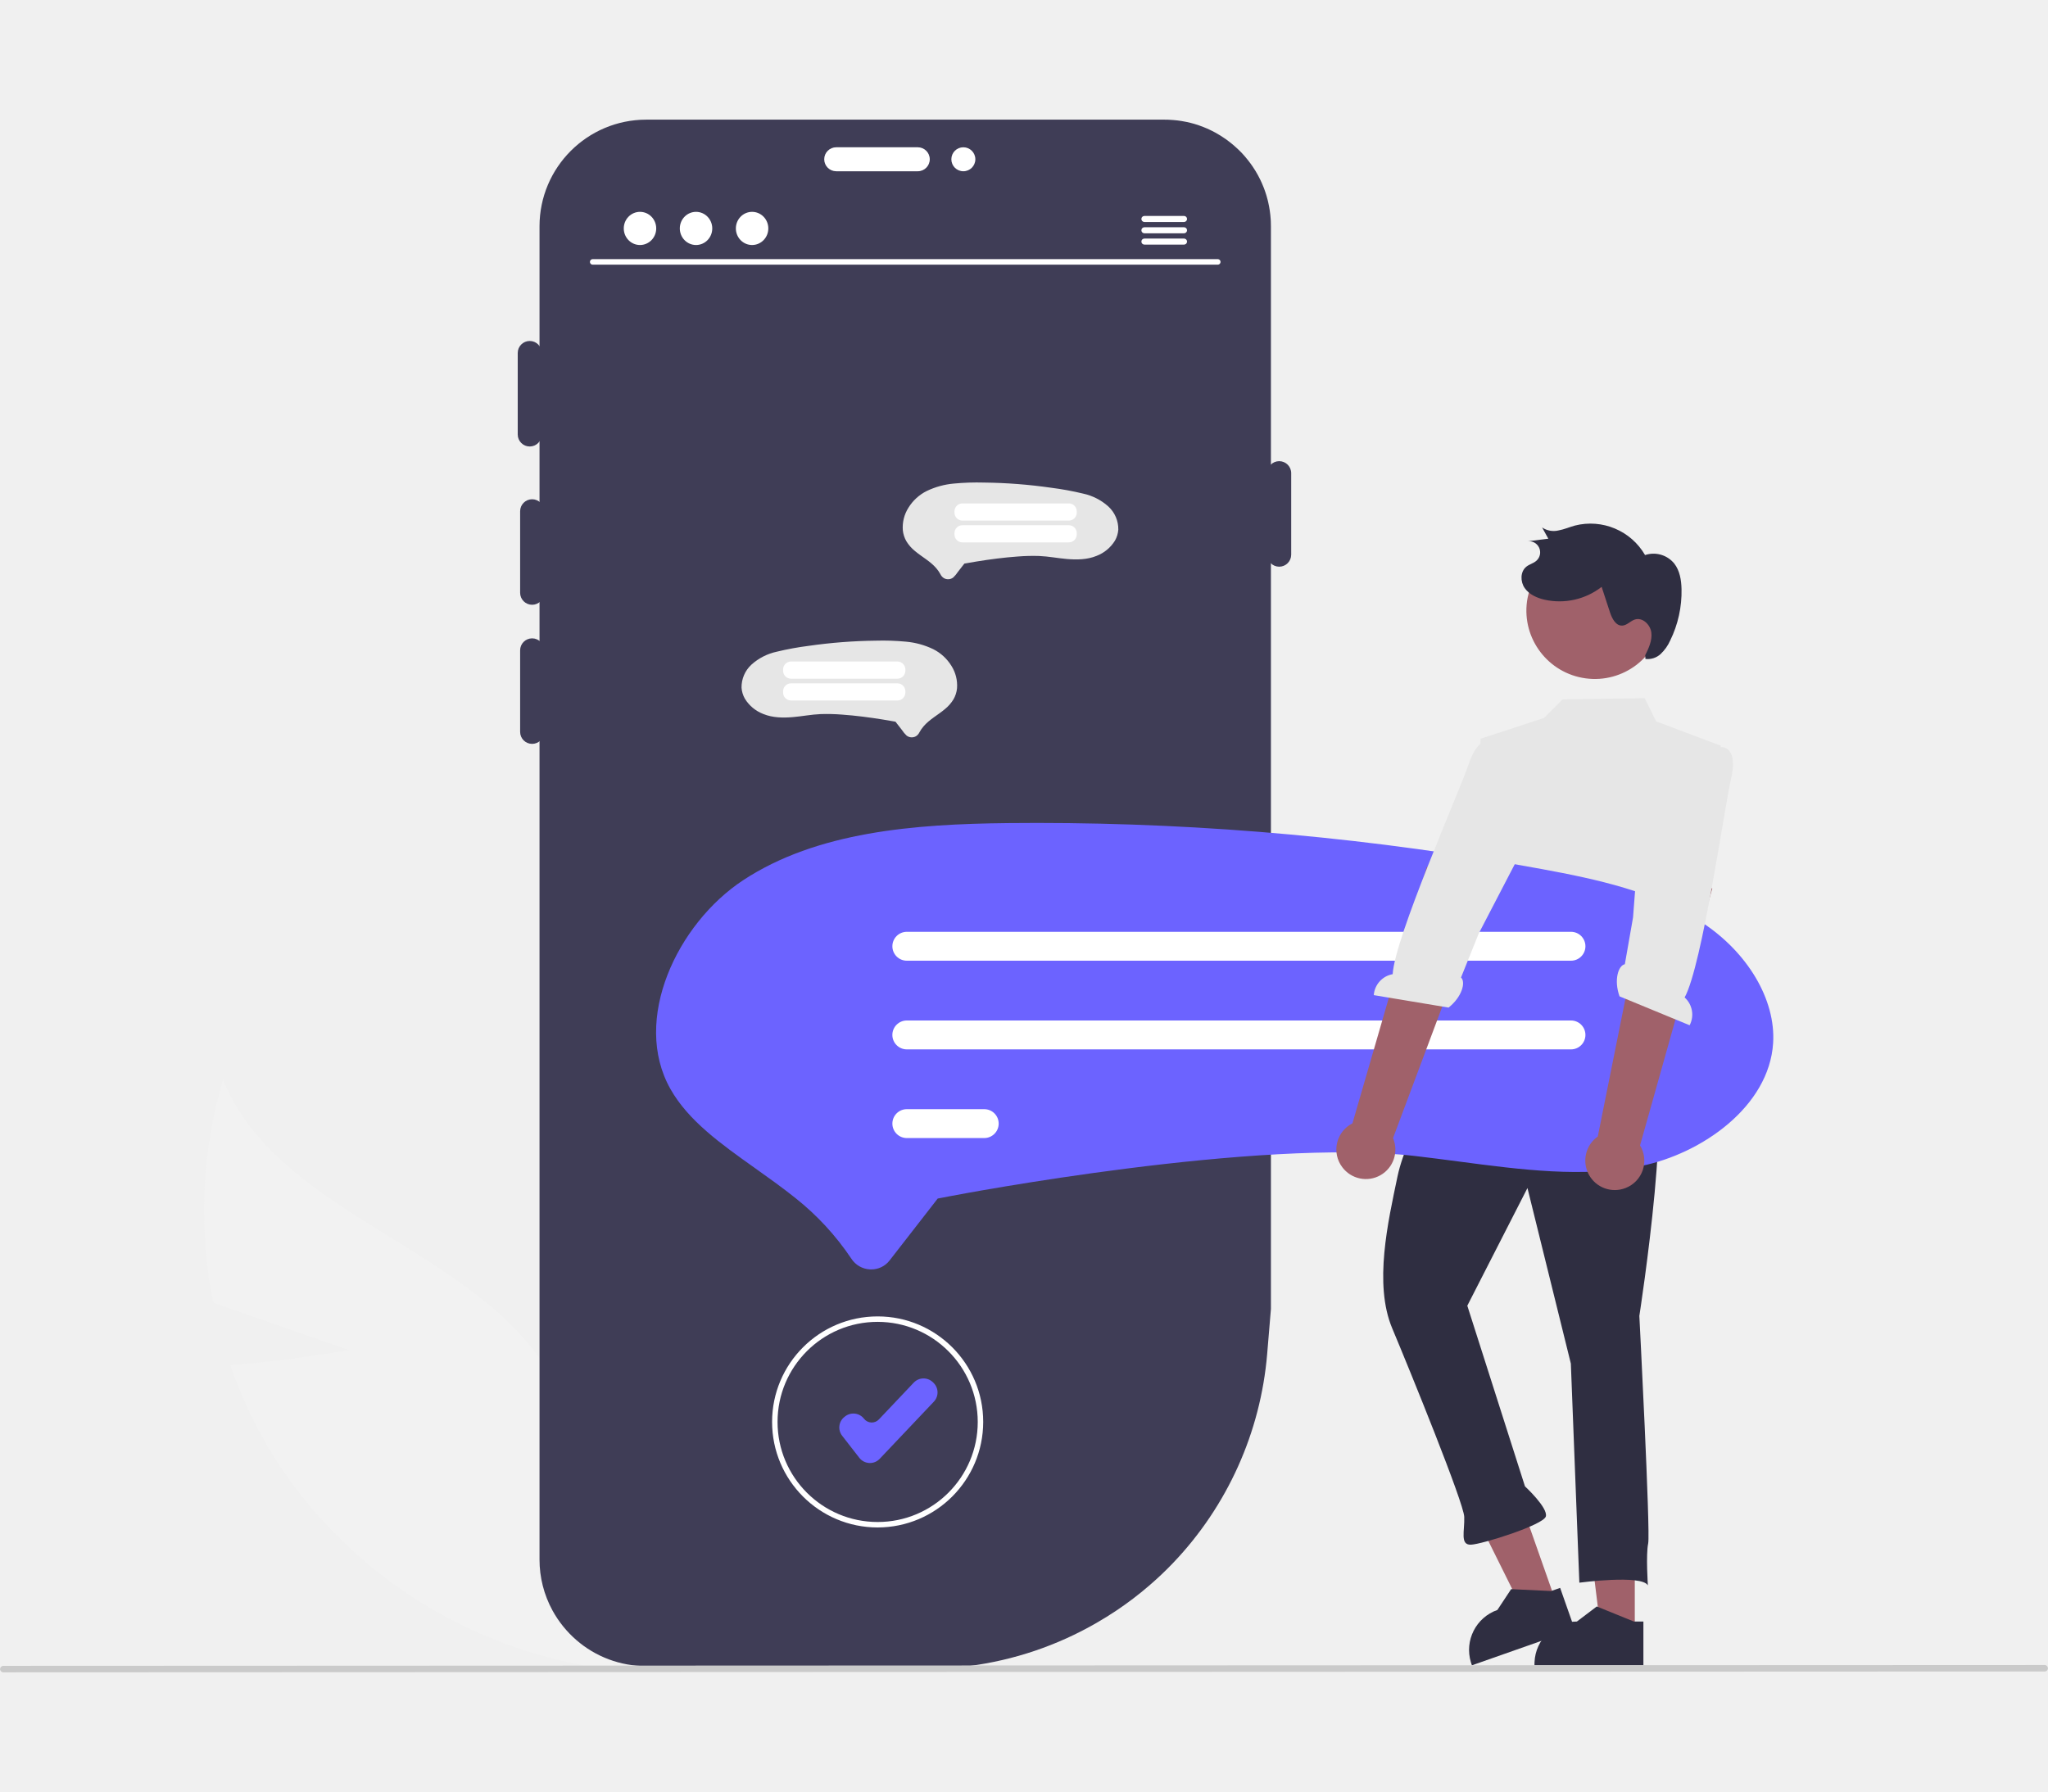
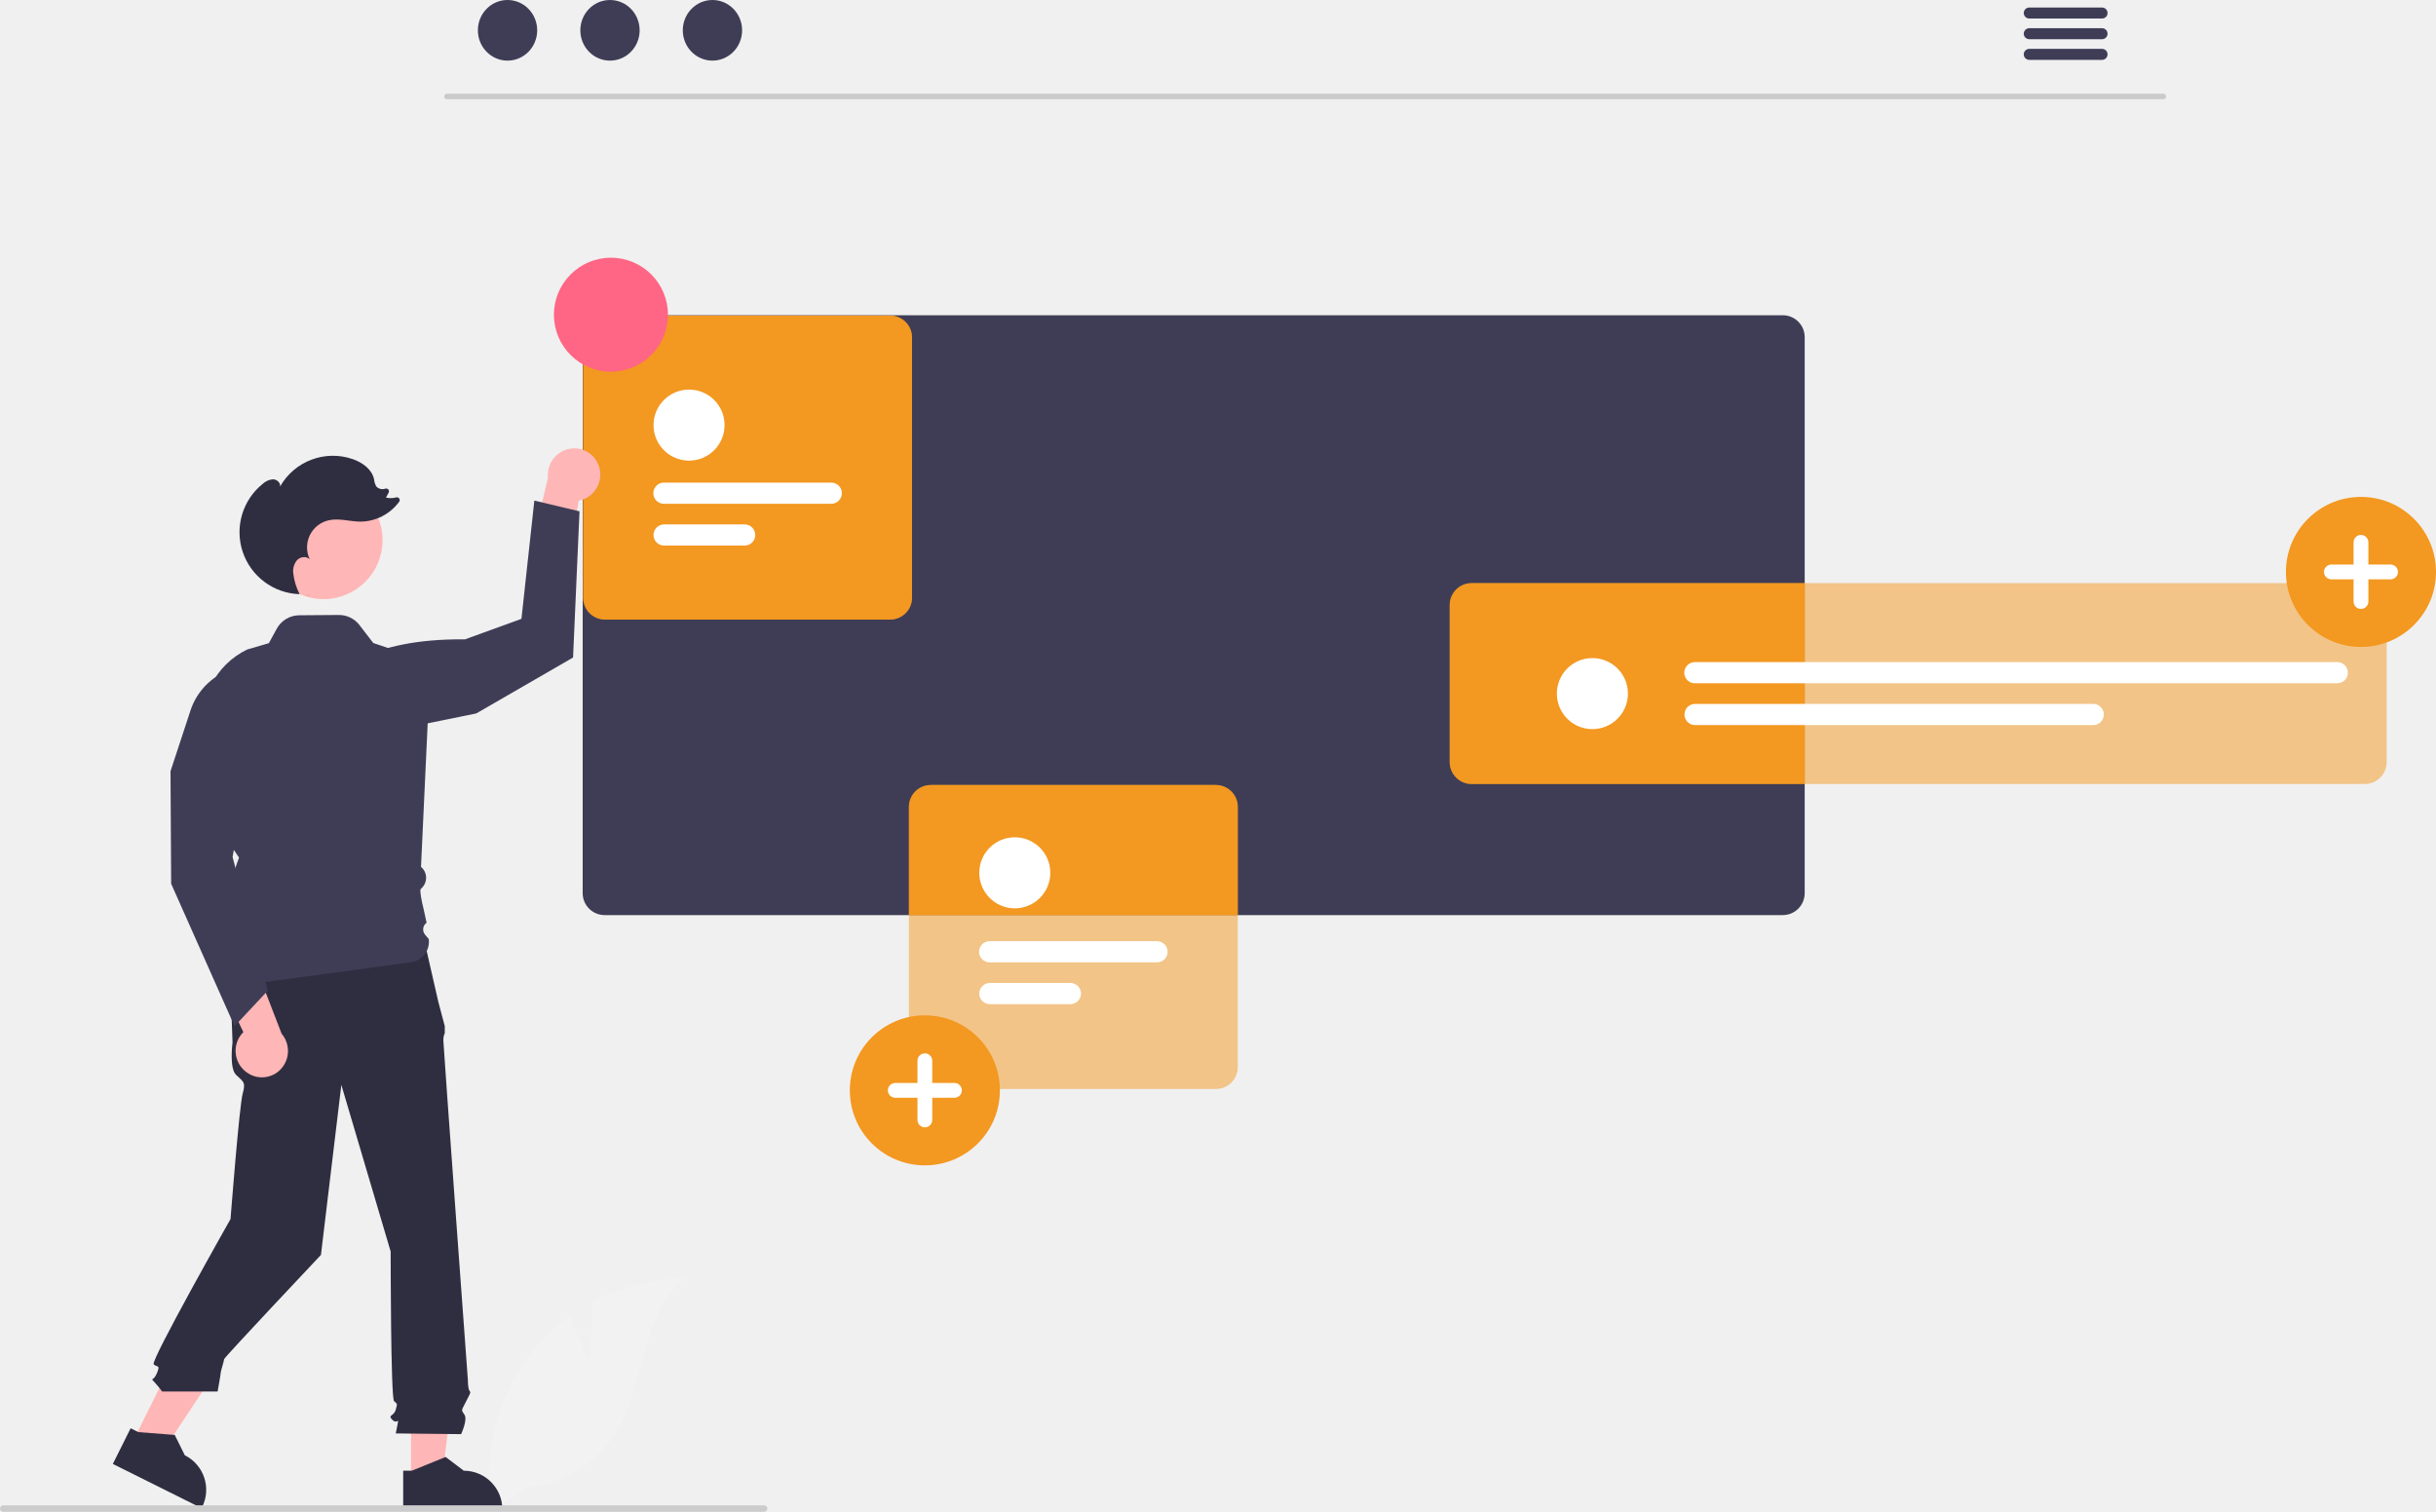
- <svg xmlns="http://www.w3.org/2000/svg" data-name="Layer 1" width="674.818" height="590.599" viewBox="0 0 751.131 569.602">
-   <path d="M352.382,616.542,302.64,599.163a170.006,170.006,0,0,1,3.577-81.72c18.87,45.43,77.726,58.131,110.404,94.902a102.259,102.259,0,0,1,23.696,85.409l9.524,36.136a171.354,171.354,0,0,1-122.604-74.521,165.52,165.52,0,0,1-18.323-37.262C330.386,620.585,352.382,616.542,352.382,616.542Z" transform="translate(-224.4343 -165.1988)" fill="#f2f2f2" />
-   <path d="M690.56,204.289v397.23l-1.38,16.54a126.311,126.311,0,0,1-34.47,76.58q-4.23,4.425-8.85,8.38a123.197,123.197,0,0,1-11.94,9.09c-2.38,1.6-4.82,3.11-7.3,4.54a125.993,125.993,0,0,1-46.87,15.85H461.39a38.928,38.928,0,0,1-25.62-9.59,39.509,39.509,0,0,1-8.7-10.8,38.896,38.896,0,0,1-4.76-18.69v-489.13a39.14,39.14,0,0,1,39.09-39.09H651.48c.45,0,.89.01,1.34.02.29.01.58.02.87.05.39.01.78.04,1.16.08.49.03.97.08,1.45.14.44.06.88.12,1.32.19.09.01.17.03.26.04.56.09,1.12.19,1.67.31.55.11,1.11.24,1.65.38.39.1.79.21,1.18.32.01,0,.03.01.04.01,1.15.34,2.29.73,3.41,1.18.35.13.7.28,1.04.43l.15.06c.28.12.55.24.82.37.81.37,1.61.78,2.4,1.21a40.162,40.162,0,0,1,3.77,2.36c.39.27.77.56,1.14.85.31.23.62.47.92.73a.304.304,0,0,1,.07.05c.04.03.08.07.12.1.27.21.53.43.78.65.49.42.97.86,1.44,1.31.13.12.26.24.39.37.13.12.25.25.38.38.13.12.25.25.37.37a1.893,1.893,0,0,1,.2.2c.36.38.71.77,1.05,1.16.43.49.85.99,1.24,1.5.34.42.66.84.97,1.27.29.39.56.78.83,1.18a3.281,3.281,0,0,1,.2.31c.28.41.54.83.8,1.25.65,1.06,1.24,2.16,1.78,3.27.2.42.39.83.57,1.25.23.51.44,1.02.64,1.53.08.19.15.39.22.58.11.29.21.58.31.87.11.32.22.65.32.97l.24.78c.14.47.26.93.38,1.4.07.28.14.56.2.85a39.063,39.063,0,0,1,.91,6.21c.01.26.03.51.04.77C690.55,203.099,690.56,203.689,690.56,204.289Z" transform="translate(-224.4343 -165.1988)" fill="#3f3d56" />
-   <path d="M419.598,343.167a4.404,4.404,0,0,1-4.399-4.399V308.856a4.399,4.399,0,1,1,8.798,0v29.912A4.404,4.404,0,0,1,419.598,343.167Z" transform="translate(-224.4343 -165.1988)" fill="#3f3d56" />
-   <path d="M418.718,285.102a4.404,4.404,0,0,1-4.399-4.399V250.791a4.399,4.399,0,0,1,8.798,0v29.912A4.404,4.404,0,0,1,418.718,285.102Z" transform="translate(-224.4343 -165.1988)" fill="#3f3d56" />
-   <path d="M526.728,179.732a4.404,4.404,0,0,1,4.399-4.399h29.912a4.399,4.399,0,0,1,0,8.798H531.127A4.404,4.404,0,0,1,526.728,179.732Z" transform="translate(-224.4343 -165.1988)" fill="#fff" />
-   <path d="M419.598,394.194a4.404,4.404,0,0,1-4.399-4.399V359.883a4.399,4.399,0,1,1,8.798,0v29.912A4.404,4.404,0,0,1,419.598,394.194Z" transform="translate(-224.4343 -165.1988)" fill="#3f3d56" />
-   <path d="M693.598,329.194a4.404,4.404,0,0,1-4.399-4.399V294.883a4.399,4.399,0,1,1,8.798,0v29.912A4.404,4.404,0,0,1,693.598,329.194Z" transform="translate(-224.4343 -165.1988)" fill="#3f3d56" />
-   <circle cx="353.321" cy="14.533" r="4.399" fill="#fff" />
-   <path d="M671.103,218.401H441.78a1.016,1.016,0,0,1,0-2.031H671.103a1.016,1.016,0,0,1,0,2.031Z" transform="translate(-224.4343 -165.1988)" fill="#fff" />
-   <ellipse cx="234.726" cy="39.905" rx="5.95" ry="6.083" fill="#fff" />
-   <ellipse cx="255.282" cy="39.905" rx="5.95" ry="6.083" fill="#fff" />
-   <ellipse cx="275.838" cy="39.905" rx="5.95" ry="6.083" fill="#fff" />
-   <path d="M658.727,200.528H644.125a1.106,1.106,0,0,0,0,2.211H658.727a1.106,1.106,0,0,0,0-2.211Z" transform="translate(-224.4343 -165.1988)" fill="#fff" />
-   <path d="M658.727,204.678H644.125a1.106,1.106,0,0,0,0,2.211H658.727a1.106,1.106,0,0,0,0-2.211Z" transform="translate(-224.4343 -165.1988)" fill="#fff" />
-   <path d="M658.727,208.823H644.125a1.106,1.106,0,0,0,0,2.211H658.727a1.106,1.106,0,0,0,0-2.211Z" transform="translate(-224.4343 -165.1988)" fill="#fff" />
-   <path d="M496.404,373.589a9.453,9.453,0,0,0,1.222,4.028,13.635,13.635,0,0,0,6.777,5.62c3.428,1.403,7.249,1.446,10.887,1.133,3.379-.29,6.723-.964,10.114-1.103a70.469,70.469,0,0,1,7.863.188c5.075.36,10.128,1.028,15.149,1.839q2.04.325,4.071.699a2.013,2.013,0,0,1,.378.07c.025.01.064.002.087.016.041.026-.165-.065-.04.038a3.752,3.752,0,0,1,.464.597l1.854,2.386a11.28,11.28,0,0,0,1.713,2.055,3.101,3.101,0,0,0,3.433.239,3.43,3.43,0,0,0,1.277-1.45,12.514,12.514,0,0,1,1.518-2.191c2.206-2.574,5.272-4.157,7.837-6.322a13.958,13.958,0,0,0,3.134-3.583,10.132,10.132,0,0,0,1.295-4.023,13.457,13.457,0,0,0-2.061-8.261,16.503,16.503,0,0,0-6.7-6.132,28.921,28.921,0,0,0-9.981-2.735A90.432,90.432,0,0,0,545.668,356.332q-6.183.069-12.344.544-6.169.477-12.289,1.357a107.233,107.233,0,0,0-11.711,2.146,20.214,20.214,0,0,0-9.29,4.747A11.254,11.254,0,0,0,496.404,373.589Z" transform="translate(-224.4343 -165.1988)" fill="#e6e6e6" />
-   <path d="M553.576,363.978H514.558a2.921,2.921,0,0,0-2.917,2.917v.47a2.921,2.921,0,0,0,2.917,2.917h39.018a2.921,2.921,0,0,0,2.917-2.917v-.47A2.921,2.921,0,0,0,553.576,363.978Z" transform="translate(-224.4343 -165.1988)" fill="#fff" />
-   <path d="M553.576,371.978H514.558a2.921,2.921,0,0,0-2.917,2.917v.47a2.921,2.921,0,0,0,2.917,2.917h39.018a2.921,2.921,0,0,0,2.917-2.917v-.47A2.921,2.921,0,0,0,553.576,371.978Z" transform="translate(-224.4343 -165.1988)" fill="#fff" />
-   <path d="M634.588,315.589a9.453,9.453,0,0,1-1.222,4.028,13.635,13.635,0,0,1-6.777,5.62c-3.428,1.403-7.249,1.446-10.887,1.133-3.379-.29-6.723-.964-10.114-1.103a70.469,70.469,0,0,0-7.863.188c-5.075.36-10.128,1.028-15.149,1.839q-2.04.325-4.071.699a2.013,2.013,0,0,0-.378.07c-.025.01-.064.002-.087.016-.041.026.165-.065.04.038a3.751,3.751,0,0,0-.464.597l-1.854,2.386a11.281,11.281,0,0,1-1.713,2.055,3.101,3.101,0,0,1-3.433.239,3.43,3.43,0,0,1-1.277-1.45,12.514,12.514,0,0,0-1.518-2.191c-2.206-2.574-5.272-4.157-7.837-6.322a13.958,13.958,0,0,1-3.134-3.583,10.132,10.132,0,0,1-1.295-4.023,13.457,13.457,0,0,1,2.061-8.261,16.503,16.503,0,0,1,6.7-6.132,28.921,28.921,0,0,1,9.981-2.735,90.432,90.432,0,0,1,11.026-.365q6.183.069,12.344.544,6.169.477,12.289,1.357a107.233,107.233,0,0,1,11.711,2.146,20.214,20.214,0,0,1,9.29,4.747A11.254,11.254,0,0,1,634.588,315.589Z" transform="translate(-224.4343 -165.1988)" fill="#e6e6e6" />
-   <path d="M574.5,308.894v.47a2.921,2.921,0,0,0,2.917,2.917h39.018a2.921,2.921,0,0,0,2.917-2.917v-.47a2.921,2.921,0,0,0-2.917-2.917H577.416A2.921,2.921,0,0,0,574.5,308.894Z" transform="translate(-224.4343 -165.1988)" fill="#fff" />
-   <path d="M574.5,316.895v.47a2.921,2.921,0,0,0,2.917,2.917h39.018a2.921,2.921,0,0,0,2.917-2.917v-.47a2.921,2.921,0,0,0-2.917-2.917H577.416A2.921,2.921,0,0,0,574.5,316.895Z" transform="translate(-224.4343 -165.1988)" fill="#fff" />
-   <polygon points="599.58 555.014 587.19 555.013 581.296 507.224 599.582 507.225 599.58 555.014" fill="#a0616a" />
-   <path d="M823.684,716.164l-13.22-5.37-.39-.16-7.3,5.53a15.542,15.542,0,0,0-15.53,14.87c-.02.22-.02.45-.02.68v.51h39.95v-16.06Z" transform="translate(-224.4343 -165.1988)" fill="#2f2e41" />
-   <polygon points="570.564 543.484 558.877 547.596 537.455 504.472 554.705 498.403 570.564 543.484" fill="#a0616a" />
-   <path d="M793.344,704.973l-14.253-.678-.421-.022-5.051,7.639a15.542,15.542,0,0,0-9.714,19.182c.054.214.13.431.207.648l.169.481,37.685-13.26-5.33-15.15Z" transform="translate(-224.4343 -165.1988)" fill="#2f2e41" />
-   <path d="M828.393,514.155c11.335-.44-2.706,89.89-2.706,89.89s4.107,79.305,3.237,83.467-.11,15.386-.11,15.386c-2.221-4.042-25.132-.991-25.132-.991l-3.117-80.376L784.651,557.131l-22.062,43.168,21.146,66.261s8.563,7.924,7.653,11.055-23.341,10.193-27.463,10.353-2.261-5.072-2.461-10.225-19.596-52.905-26.418-69.152-1.518-39.157,1.964-55.805,21.803-47.889,21.803-47.889C781.555,479.248,817.058,514.594,828.393,514.155Z" transform="translate(-224.4343 -165.1988)" fill="#2f2e41" />
-   <path d="M822.506,528.635c-28.11.001-43.601-5.626-51.827-10.65-10.059-6.144-11.78-12.622-11.848-12.896l-.02-.078.979-12.32.428-.959a19.505,19.505,0,0,0,.734-14.007l-.031-.095.008-.099,6.573-85.245,23.26-7.619,6.767-6.799,30.127-.437,4.198,8.51,23.751,8.941-11.668,69.457-5.594,9.642,2.251,10.503-.016.095-7.338,43.8-.404.018Q827.407,528.64,822.506,528.635Z" transform="translate(-224.4343 -165.1988)" fill="#e6e6e6" />
-   <path d="M834.224,348.758a25.105,25.105,0,0,1-49.751-6.771l.049-.356a25.105,25.105,0,0,1,49.694,7.126Z" transform="translate(-224.4343 -165.1988)" fill="#a0616a" />
-   <path d="M827.834,361.688c1.289-2.619,2.614-5.43,2.251-8.327s-3.203-5.665-5.992-4.804c-1.668.515-2.928,2.162-4.672,2.246-2.399.116-3.774-2.629-4.521-4.912l-3.041-9.297a25.154,25.154,0,0,1-20.891,4.721c-2.823-.646-5.676-1.904-7.332-4.28s-1.646-6.062.625-7.858c1.114-.881,2.596-1.216,3.661-2.156a4.102,4.102,0,0,0-3.276-7.139l7.657-.957-2.281-4.126a7.535,7.535,0,0,0,5.992,1.099c2.06-.371,4-1.219,6.015-1.785a23.152,23.152,0,0,1,25.754,10.815,9.802,9.802,0,0,1,10.687,3.086c2.05,2.602,2.607,6.073,2.687,9.384a40.715,40.715,0,0,1-4.15,18.86,15.451,15.451,0,0,1-3.487,4.946,6.978,6.978,0,0,1-5.601,1.832" transform="translate(-224.4343 -165.1988)" fill="#2f2e41" />
-   <path d="M543.977,586.992c-.118,0-.236-.002-.356-.007a8.649,8.649,0,0,1-6.955-3.955,97.704,97.704,0,0,0-20.568-22.28c-4.827-3.858-9.871-7.446-14.749-10.915-12.584-8.948-24.435-17.375-31.014-29.02-14.343-25.391,2.548-60.758,26.679-76.618,27.066-17.789,62.667-20.579,97.107-20.945q5.369-.057,10.744-.056h0a1024.404,1024.404,0,0,1,185.005,16.916c20.294,3.744,41.536,8.331,58.606,19.461,16.969,11.065,27.283,28.49,26.276,44.393-1.469,23.216-26.08,40.563-48.49,45.099C804.902,553.383,782.712,550.464,759.22,547.373c-5.186-.682-10.549-1.388-15.851-2.001C685.738,538.711,577.476,559.243,572.896,560.12l-4.544.87-17.631,22.689A8.461,8.461,0,0,1,543.977,586.992Z" transform="translate(-224.4343 -165.1988)" fill="#6c63ff" />
-   <path d="M800.611,473.736H557.027a5.3,5.3,0,0,1,0-10.6H800.611a5.3,5.3,0,0,1,0,10.6Z" transform="translate(-224.4343 -165.1988)" fill="#fff" />
-   <path d="M800.611,506.267H557.027a5.3,5.3,0,1,1-.011-10.6h243.595a5.3,5.3,0,0,1,0,10.6Z" transform="translate(-224.4343 -165.1988)" fill="#fff" />
-   <path d="M585.413,538.797H557.027a5.3,5.3,0,0,1,0-10.6h28.386a5.3,5.3,0,0,1,0,10.6Z" transform="translate(-224.4343 -165.1988)" fill="#fff" />
-   <path d="M820.656,557.117a10.755,10.755,0,0,0,5.286-15.621l26.513-94.298-23.262-2.431-18.747,93.456a10.813,10.813,0,0,0,10.209,18.893Z" transform="translate(-224.4343 -165.1988)" fill="#a0616a" />
-   <path d="M856.377,395.433s5.678.204,2.871,11.91c-2.247,9.371-10.498,68.159-16.95,79.88a8.449,8.449,0,0,1,1.831,10.195l-25.708-10.603c-2.135-5.928-.482-11.31,1.947-11.786l3.003-17.145,4.426-57.515,24.477-5.156Z" transform="translate(-224.4343 -165.1988)" fill="#e6e6e6" />
-   <path d="M716.708,549.461a10.755,10.755,0,0,1,3.756-16.058l27.262-94.084,21.04,10.215-33.413,89.27a10.813,10.813,0,0,1-18.644,10.657Z" transform="translate(-224.4343 -165.1988)" fill="#a0616a" />
-   <path d="M771.72,393.285s-4.93-2.824-8.726,8.599c-3.039,9.145-27.064,63.43-27.772,76.791a8.449,8.449,0,0,0-6.937,7.692l27.431,4.566c4.943-3.908,6.379-9.351,4.569-11.038l6.5-16.147,26.602-51.185-18.067-17.3Z" transform="translate(-224.4343 -165.1988)" fill="#e6e6e6" />
-   <path d="M974.375,734.494l-748.75.307a1.191,1.191,0,0,1,0-2.381l748.75-.307a1.191,1.191,0,0,1,0,2.381Z" transform="translate(-224.4343 -165.1988)" fill="#cacaca" />
-   <path d="M546.323,681.649a38.713,38.713,0,1,1,38.713-38.713A38.757,38.757,0,0,1,546.323,681.649Zm0-75.426a36.713,36.713,0,1,0,36.713,36.713A36.755,36.755,0,0,0,546.323,606.224Z" transform="translate(-224.4343 -165.1988)" fill="#fff" />
-   <path d="M543.499,658.009c-.08,0-.161-.003-.241-.007a4.932,4.932,0,0,1-3.656-1.899l-6.302-8.103a4.934,4.934,0,0,1,.865-6.925l.227-.176a4.933,4.933,0,0,1,6.926.865,3.599,3.599,0,0,0,5.45.265L559.564,628.52a4.941,4.941,0,0,1,6.976-.19l.21.2a4.933,4.933,0,0,1,.188,6.976l-19.858,20.961A4.929,4.929,0,0,1,543.499,658.009Z" transform="translate(-224.4343 -165.1988)" fill="#6c63ff" />
+ <svg xmlns="http://www.w3.org/2000/svg" data-name="Layer 1" width="897.318" height="556.975" viewBox="0 0 897.318 556.975">
+   <path d="M368.68,673.559l.998-22.434a72.456,72.456,0,0,1,33.796-8.555c-16.231,13.27-14.203,38.851-25.208,56.697a43.582,43.582,0,0,1-31.959,20.14l-13.583,8.316A73.03,73.03,0,0,1,348.116,668.544a70.542,70.542,0,0,1,12.964-12.046C364.334,665.076,368.68,673.559,368.68,673.559Z" transform="translate(-151.3408 -171.5124)" fill="#f2f2f2" />
+   <path d="M948.262,208.065H315.939a1.016,1.016,0,0,1,0-2.031H948.262a1.016,1.016,0,0,1,0,2.031Z" transform="translate(-151.3408 -171.5124)" fill="#cacaca" />
+   <ellipse cx="186.953" cy="11.169" rx="10.925" ry="11.169" fill="#3f3d56" />
+   <ellipse cx="224.695" cy="11.169" rx="10.925" ry="11.169" fill="#3f3d56" />
+   <ellipse cx="262.437" cy="11.169" rx="10.925" ry="11.169" fill="#3f3d56" />
+   <path d="M925.645,174.281h-26.81a2.03,2.03,0,0,0,0,4.06h26.81a2.03,2.03,0,0,0,0-4.06Z" transform="translate(-151.3408 -171.5124)" fill="#3f3d56" />
+   <path d="M925.645,181.901h-26.81a2.03,2.03,0,0,0,0,4.06h26.81a2.03,2.03,0,0,0,0-4.06Z" transform="translate(-151.3408 -171.5124)" fill="#3f3d56" />
+   <path d="M925.645,189.511h-26.81a2.03,2.03,0,0,0,0,4.06h26.81a2.03,2.03,0,0,0,0-4.06Z" transform="translate(-151.3408 -171.5124)" fill="#3f3d56" />
+   <path d="M808.054,287.654h-434.01a8.07,8.07,0,0,0-8.07,8.06v204.87a8.079,8.079,0,0,0,8.07,8.07h434.01a8.077,8.077,0,0,0,8.06-8.07v-204.87A8.068,8.068,0,0,0,808.054,287.654Z" transform="translate(-151.3408 -171.5124)" fill="#3f3d56" />
+   <path d="M693.414,386.354a8.068,8.068,0,0,0-8.06,8.06v57.87a8.077,8.077,0,0,0,8.06,8.07H816.114v-74Z" transform="translate(-151.3408 -171.5124)" fill="#f39820" />
+   <path d="M1022.429,460.35H693.418a8.076,8.076,0,0,1-8.066-8.066V394.416a8.075,8.075,0,0,1,8.066-8.066h329.01a8.075,8.075,0,0,1,8.066,8.066v57.868A8.076,8.076,0,0,1,1022.429,460.35Z" transform="translate(-151.3408 -171.5124)" fill="#f39820" opacity="0.5" />
+   <circle cx="586.571" cy="255.537" r="13.089" fill="#fff" />
+   <path d="M1012.235,423.246H775.72a3.898,3.898,0,1,1,0-7.795h236.514a3.898,3.898,0,1,1,0,7.795Z" transform="translate(-151.3408 -171.5124)" fill="#fff" />
+   <path d="M922.404,438.648H775.72a3.898,3.898,0,1,1,0-7.796H922.404a3.898,3.898,0,0,1,0,7.796Z" transform="translate(-151.3408 -171.5124)" fill="#fff" />
+   <polygon points="151.406 545.537 162.734 545.536 168.123 501.843 151.404 501.843 151.406 545.537" fill="#ffb6b6" />
+   <path d="M299.858,713.351l3.188-0,12.448-5.062,6.672,5.062h.001a14.218,14.218,0,0,1,14.217,14.217v.462l-36.526.001Z" transform="translate(-151.3408 -171.5124)" fill="#2f2e41" />
+   <polygon points="49.051 530.809 59.19 535.862 83.504 499.161 68.541 491.703 49.051 530.809" fill="#ffb6b6" />
+   <path d="M199.456,697.722l2.854,1.422,13.399,1.022,3.713,7.506.001 0a14.218,14.218,0,0,1,6.382,19.066l-.206.413L192.908,710.86Z" transform="translate(-151.3408 -171.5124)" fill="#2f2e41" />
+   <path d="M307.766,518.609l-72.026,1.879,1.253,35.074s-1.253,9.395,1.253,11.9,3.758,2.505,2.505,6.889-4.491,46.274-4.491,46.274-29.562,52.27-28.309,53.522,2.505,0,1.253,3.132-2.505,1.879-1.253,3.132a46.128,46.128,0,0,1,3.132,3.758h20.416s1.142-6.263,1.142-6.889,1.253-4.384,1.253-5.011,35.669-38.417,35.669-38.417l7.516-62.631,18.163,61.379s0,53.863,1.253,55.116,1.253.626.626,3.132-3.132,1.879-1.253,3.758,2.505-1.253,1.879,1.879l-.626,3.132,24.062.269s2.505-5.279,1.253-7.158-1.177-1.366.351-4.441,2.155-3.701,1.528-4.327-.626-3.958-.626-3.958-9.031-123.184-9.031-125.063a6.247,6.247,0,0,1,.52-2.818V549.567l-2.399-9.037Z" transform="translate(-151.3408 -171.5124)" fill="#2f2e41" />
+   <path d="M1021.021,409.86a27.638,27.638,0,1,1,27.638-27.638A27.638,27.638,0,0,1,1021.021,409.86Z" transform="translate(-151.3408 -171.5124)" fill="#f39820" />
+   <path d="M1031.926,379.496h-8.179v-8.179a2.726,2.726,0,0,0-5.453,0v8.179h-8.179a2.726,2.726,0,1,0,0,5.453h8.179v8.179a2.726,2.726,0,0,0,5.453,0v-8.179h8.179a2.726,2.726,0,1,0,0-5.453Z" transform="translate(-151.3408 -171.5124)" fill="#fff" />
+   <path d="M599.224,460.724h-105.01a8.079,8.079,0,0,0-8.07,8.07v39.86h121.14v-39.86A8.077,8.077,0,0,0,599.224,460.724Z" transform="translate(-151.3408 -171.5124)" fill="#f39820" />
+   <path d="M599.221,572.724H494.21a8.076,8.076,0,0,1-8.066-8.066V468.79a8.075,8.075,0,0,1,8.066-8.066H599.221a8.075,8.075,0,0,1,8.066,8.066v95.868A8.076,8.076,0,0,1,599.221,572.724Z" transform="translate(-151.3408 -171.5124)" fill="#f39820" opacity="0.5" />
+   <circle cx="373.808" cy="321.563" r="13.089" fill="#fff" />
+   <path d="M577.472,526.06h-61.514a3.898,3.898,0,1,1,0-7.795h61.514a3.898,3.898,0,1,1,0,7.795Z" transform="translate(-151.3408 -171.5124)" fill="#fff" />
+   <path d="M545.641,541.462H515.958a3.898,3.898,0,0,1,0-7.796h29.684a3.898,3.898,0,0,1,0,7.796Z" transform="translate(-151.3408 -171.5124)" fill="#fff" />
+   <path d="M492.021,600.86a27.638,27.638,0,1,1,27.638-27.638A27.638,27.638,0,0,1,492.021,600.86Z" transform="translate(-151.3408 -171.5124)" fill="#f39820" />
+   <path d="M502.926,570.496h-8.179v-8.179a2.726,2.726,0,1,0-5.453,0v8.179h-8.179a2.726,2.726,0,1,0,0,5.453h8.179v8.179a2.726,2.726,0,1,0,5.453,0v-8.179h8.179a2.726,2.726,0,1,0,0-5.453Z" transform="translate(-151.3408 -171.5124)" fill="#fff" />
+   <path d="M479.228,399.779H374.218a8.076,8.076,0,0,1-8.066-8.066V295.845a8.075,8.075,0,0,1,8.066-8.066H479.228a8.075,8.075,0,0,1,8.066,8.066v95.868A8.076,8.076,0,0,1,479.228,399.779Z" transform="translate(-151.3408 -171.5124)" fill="#f39820" />
+   <circle cx="253.816" cy="156.618" r="13.089" fill="#f39820" />
+   <path d="M457.48,357.115h-61.514a3.898,3.898,0,1,1,0-7.795h61.514a3.898,3.898,0,1,1,0,7.795Z" transform="translate(-151.3408 -171.5124)" fill="#f39820" />
+   <path d="M425.649,372.517H395.966a3.898,3.898,0,1,1,0-7.796h29.684a3.898,3.898,0,1,1,0,7.796Z" transform="translate(-151.3408 -171.5124)" fill="#f39820" />
+   <path d="M479.228,399.779H374.218a8.076,8.076,0,0,1-8.066-8.066V295.845a8.075,8.075,0,0,1,8.066-8.066H479.228a8.075,8.075,0,0,1,8.066,8.066v95.868A8.076,8.076,0,0,1,479.228,399.779Z" transform="translate(-151.3408 -171.5124)" fill="#f39820" opacity="0.5" />
+   <circle cx="253.816" cy="156.618" r="13.089" fill="#fff" />
+   <path d="M457.48,357.115h-61.514a3.898,3.898,0,1,1,0-7.795h61.514a3.898,3.898,0,1,1,0,7.795Z" transform="translate(-151.3408 -171.5124)" fill="#fff" />
+   <path d="M425.649,372.517H395.966a3.898,3.898,0,1,1,0-7.796h29.684a3.898,3.898,0,1,1,0,7.796Z" transform="translate(-151.3408 -171.5124)" fill="#fff" />
+   <circle cx="225.043" cy="115.951" r="21" fill="#ff6584" />
+   <path d="M434.011,727.298a1.186,1.186,0,0,1-1.19,1.19h-280.29a1.19,1.19,0,0,1,0-2.38h280.29A1.187,1.187,0,0,1,434.011,727.298Z" transform="translate(-151.3408 -171.5124)" fill="#ccc" />
+   <path d="M371.896,343.088a9.771,9.771,0,0,1-5.759,12.435,9.6,9.6,0,0,1-1.635.451l-5.546,33.959-13.01-12.013,7.261-30.407a9.806,9.806,0,0,1,8.59-10.759,9.547,9.547,0,0,1,10.099,6.333Z" transform="translate(-151.3408 -171.5124)" fill="#ffb6b6" />
+   <path d="M275.881,420.037s10.097-13.341,46.739-12.976l20.798-7.556,4.753-43.57,16.636,3.961-2.377,53.868-35.648,20.597-46.739,9.506Z" transform="translate(-151.3408 -171.5124)" fill="#3f3d56" />
+   <circle id="a9729a65-ee7a-4a83-8b52-5849077a5ed0" data-name="ab6171fa-7d69-4734-b81c-8dff60f9761b" cx="119.175" cy="198.983" r="21.747" fill="#ffb6b6" />
+   <path d="M233.708,535.39a.417.417,0,0,1-.114-.015c-.402-.112-.719-.2.73-12.729l1.564-9.903L234.361,503.997l-2.568-2.568,4.127-4.127,3.463-9.838-5.993-8.88-6.876-36.316a28.972,28.972,0,0,1,15.911-31.478l7.958-2.325,2.895-5.31a9.52,9.52,0,0,1,8.287-4.962l14.573-.109a9.52,9.52,0,0,1,7.617,3.715l5.084,6.609,21.083,7.162-3.496,75.321,0,0a5.233,5.233,0,0,1,.359,7.695c-.219.221-.393.401-.501.52-.355.505.311,4.275,1.135,7.475l1.056,4.901h0a3.013,3.013,0,0,0-.548,4.398l1.346,1.591v0a7.599,7.599,0,0,1-6.507,8.535C283.5,528.628,233.809,535.39,233.708,535.39Z" transform="translate(-151.3408 -171.5124)" fill="#3f3d56" />
+   <path d="M264.953,391.178q-.139-.307-.278-.616c.036.001.071.006.106.007Z" transform="translate(-151.3408 -171.5124)" fill="#2f2e41" />
+   <path d="M248.164,349.737a6.053,6.053,0,0,1,3.792-1.639c1.406.045,2.832,1.315,2.541,2.692a22.348,22.348,0,0,1,26.895-10.085c3.495,1.233,6.923,3.7,7.726,7.318a6.591,6.591,0,0,0,.83,2.702,3.084,3.084,0,0,0,3.282.832l.035-.01a1.028,1.028,0,0,1,1.242,1.451l-.989,1.844a7.925,7.925,0,0,0,3.776-.08,1.027,1.027,0,0,1,1.09,1.598,17.895,17.895,0,0,1-14.269,7.334c-3.951-.024-7.944-1.386-11.789-.477a10.24,10.24,0,0,0-6.888,14.376c-1.181-1.292-3.465-.986-4.674.281a6.41,6.41,0,0,0-1.399,4.905,22.757,22.757,0,0,0,2.336,7.639,22.836,22.836,0,0,1-13.537-40.678Z" transform="translate(-151.3408 -171.5124)" fill="#2f2e41" />
+   <path d="M242.18,566.581a9.771,9.771,0,0,1-2.302-13.509,9.6,9.6,0,0,1,1.092-1.298l-14.675-31.123,17.527,2.525,11.249,29.168a9.806,9.806,0,0,1-.98,13.733,9.547,9.547,0,0,1-11.91.505Z" transform="translate(-151.3408 -171.5124)" fill="#ffb6b6" />
+   <path d="M237.736,549.587,214.384,497.103l-.234-41.452,7.361-22.39a23.925,23.925,0,0,1,30.827-15.04l.162.058.068.158c.272.635,6.446,15.906-11.867,47.322l-3.686,21.496,12.932,49.274Z" transform="translate(-151.3408 -171.5124)" fill="#3f3d56" />
</svg>
